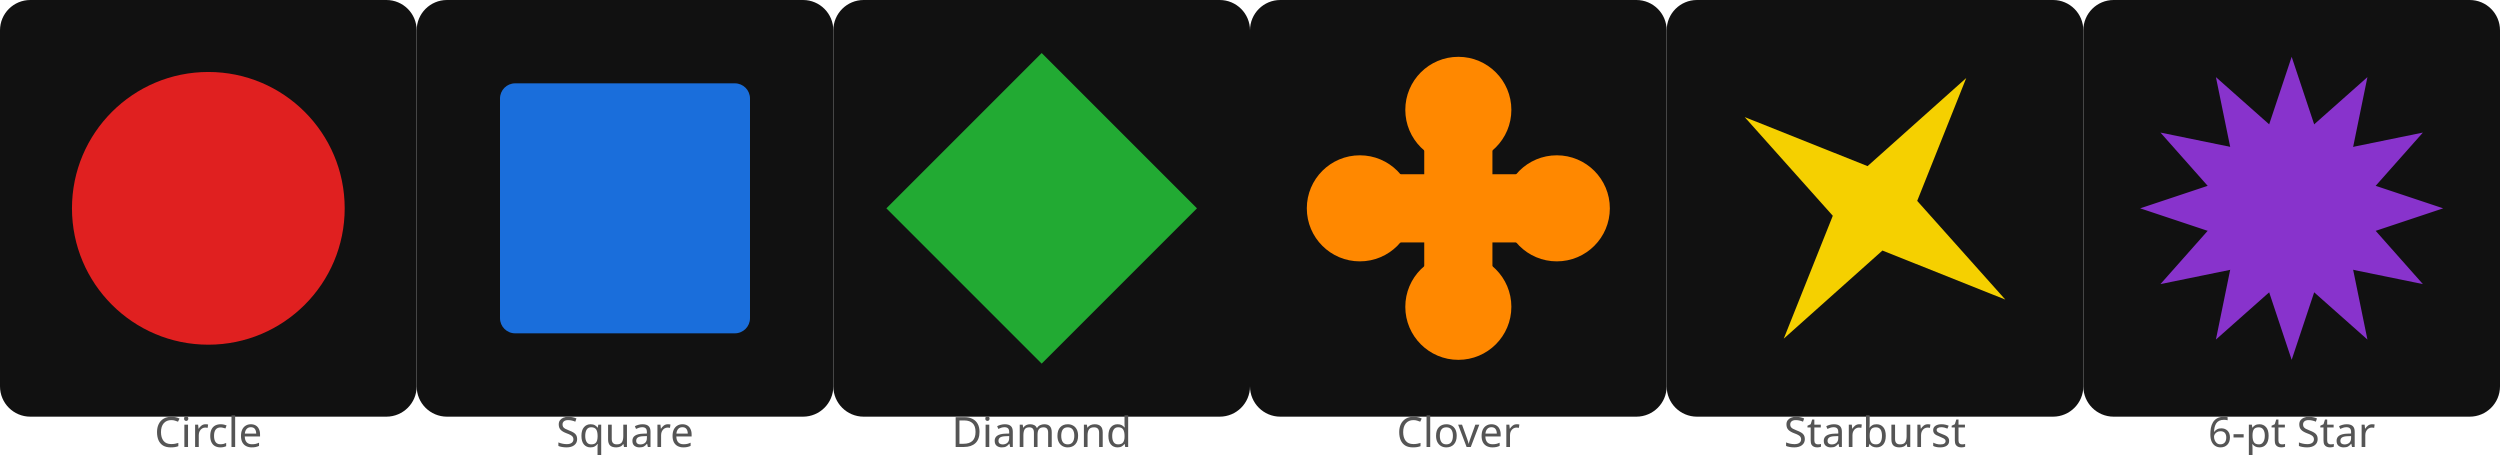
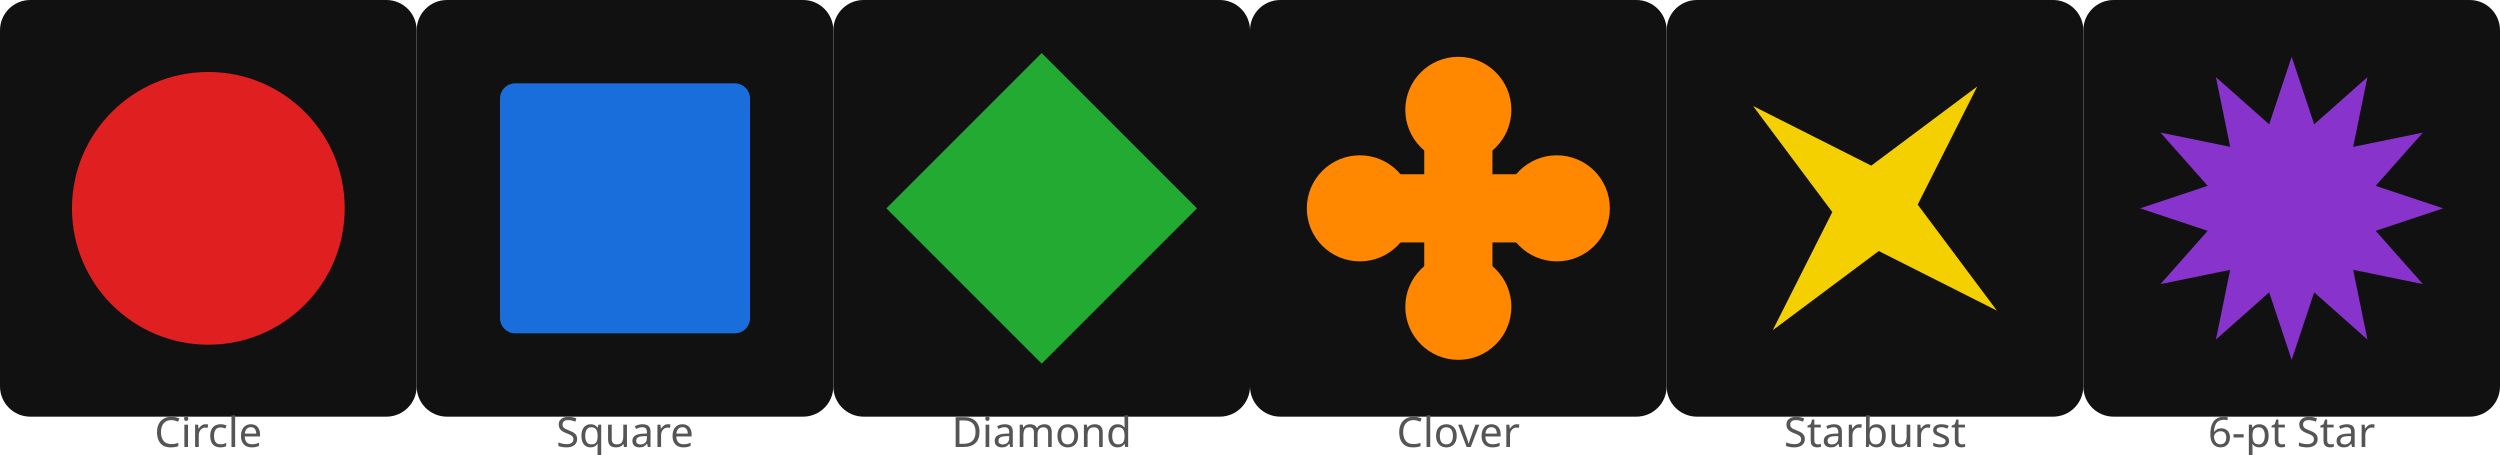
<svg xmlns="http://www.w3.org/2000/svg" viewBox="0 0 660 120" width="660" height="120">
  <rect x="0" y="0" width="110" height="110" rx="8" fill="#111" />
  <rect x="110" y="0" width="110" height="110" rx="8" fill="#111" />
  <rect x="220" y="0" width="110" height="110" rx="8" fill="#111" />
  <rect x="330" y="0" width="110" height="110" rx="8" fill="#111" />
  <rect x="440" y="0" width="110" height="110" rx="8" fill="#111" />
  <rect x="550" y="0" width="110" height="110" rx="8" fill="#111" />
  <circle cx="55" cy="55" r="36" fill="#e02020" />
  <rect x="22" y="22" width="66" height="66" rx="4" fill="#1a6edb" transform="translate(110,0)" />
  <polygon points="55,14 96,55 55,96 14,55" fill="#22aa33" transform="translate(220,0)" />
  <g transform="translate(385,55)">
    <circle cx="0" cy="-26" r="14" fill="#ff8800" />
    <circle cx="26" cy="0" r="14" fill="#ff8800" />
    <circle cx="0" cy="26" r="14" fill="#ff8800" />
    <circle cx="-26" cy="0" r="14" fill="#ff8800" />
    <rect x="-9" y="-26" width="18" height="52" fill="#ff8800" />
    <rect x="-26" y="-9" width="52" height="18" fill="#ff8800" />
  </g>
-   <g transform="translate(495,55) rotate(35)">
+   <g transform="translate(495,55) rotate(40)">
    <polygon points="0,-42 8,-8 42,0 8,8 0,42 -8,8 -42,0 -8,-8" fill="#f5d000" />
  </g>
  <g transform="translate(605,55)">
    <polygon points="0,-40 10,-10 40,0 10,10 0,40 -10,10 -40,0 -10,-10" fill="#8833cc" transform="rotate(30)" />
    <polygon points="0,-40 10,-10 40,0 10,10 0,40 -10,10 -40,0 -10,-10" fill="#8833cc" transform="rotate(-30)" />
    <polygon points="0,-40 10,-10 40,0 10,10 0,40 -10,10 -40,0 -10,-10" fill="#8833cc" />
  </g>
  <text x="55" y="118" text-anchor="middle" font-size="11" fill="#555" font-family="sans-serif">Circle</text>
  <text x="165" y="118" text-anchor="middle" font-size="11" fill="#555" font-family="sans-serif">Square</text>
  <text x="275" y="118" text-anchor="middle" font-size="11" fill="#555" font-family="sans-serif">Diamond</text>
  <text x="385" y="118" text-anchor="middle" font-size="11" fill="#555" font-family="sans-serif">Clover</text>
  <text x="495" y="118" text-anchor="middle" font-size="11" fill="#555" font-family="sans-serif">Starburst</text>
  <text x="605" y="118" text-anchor="middle" font-size="11" fill="#555" font-family="sans-serif">6-pt Star</text>
</svg>
